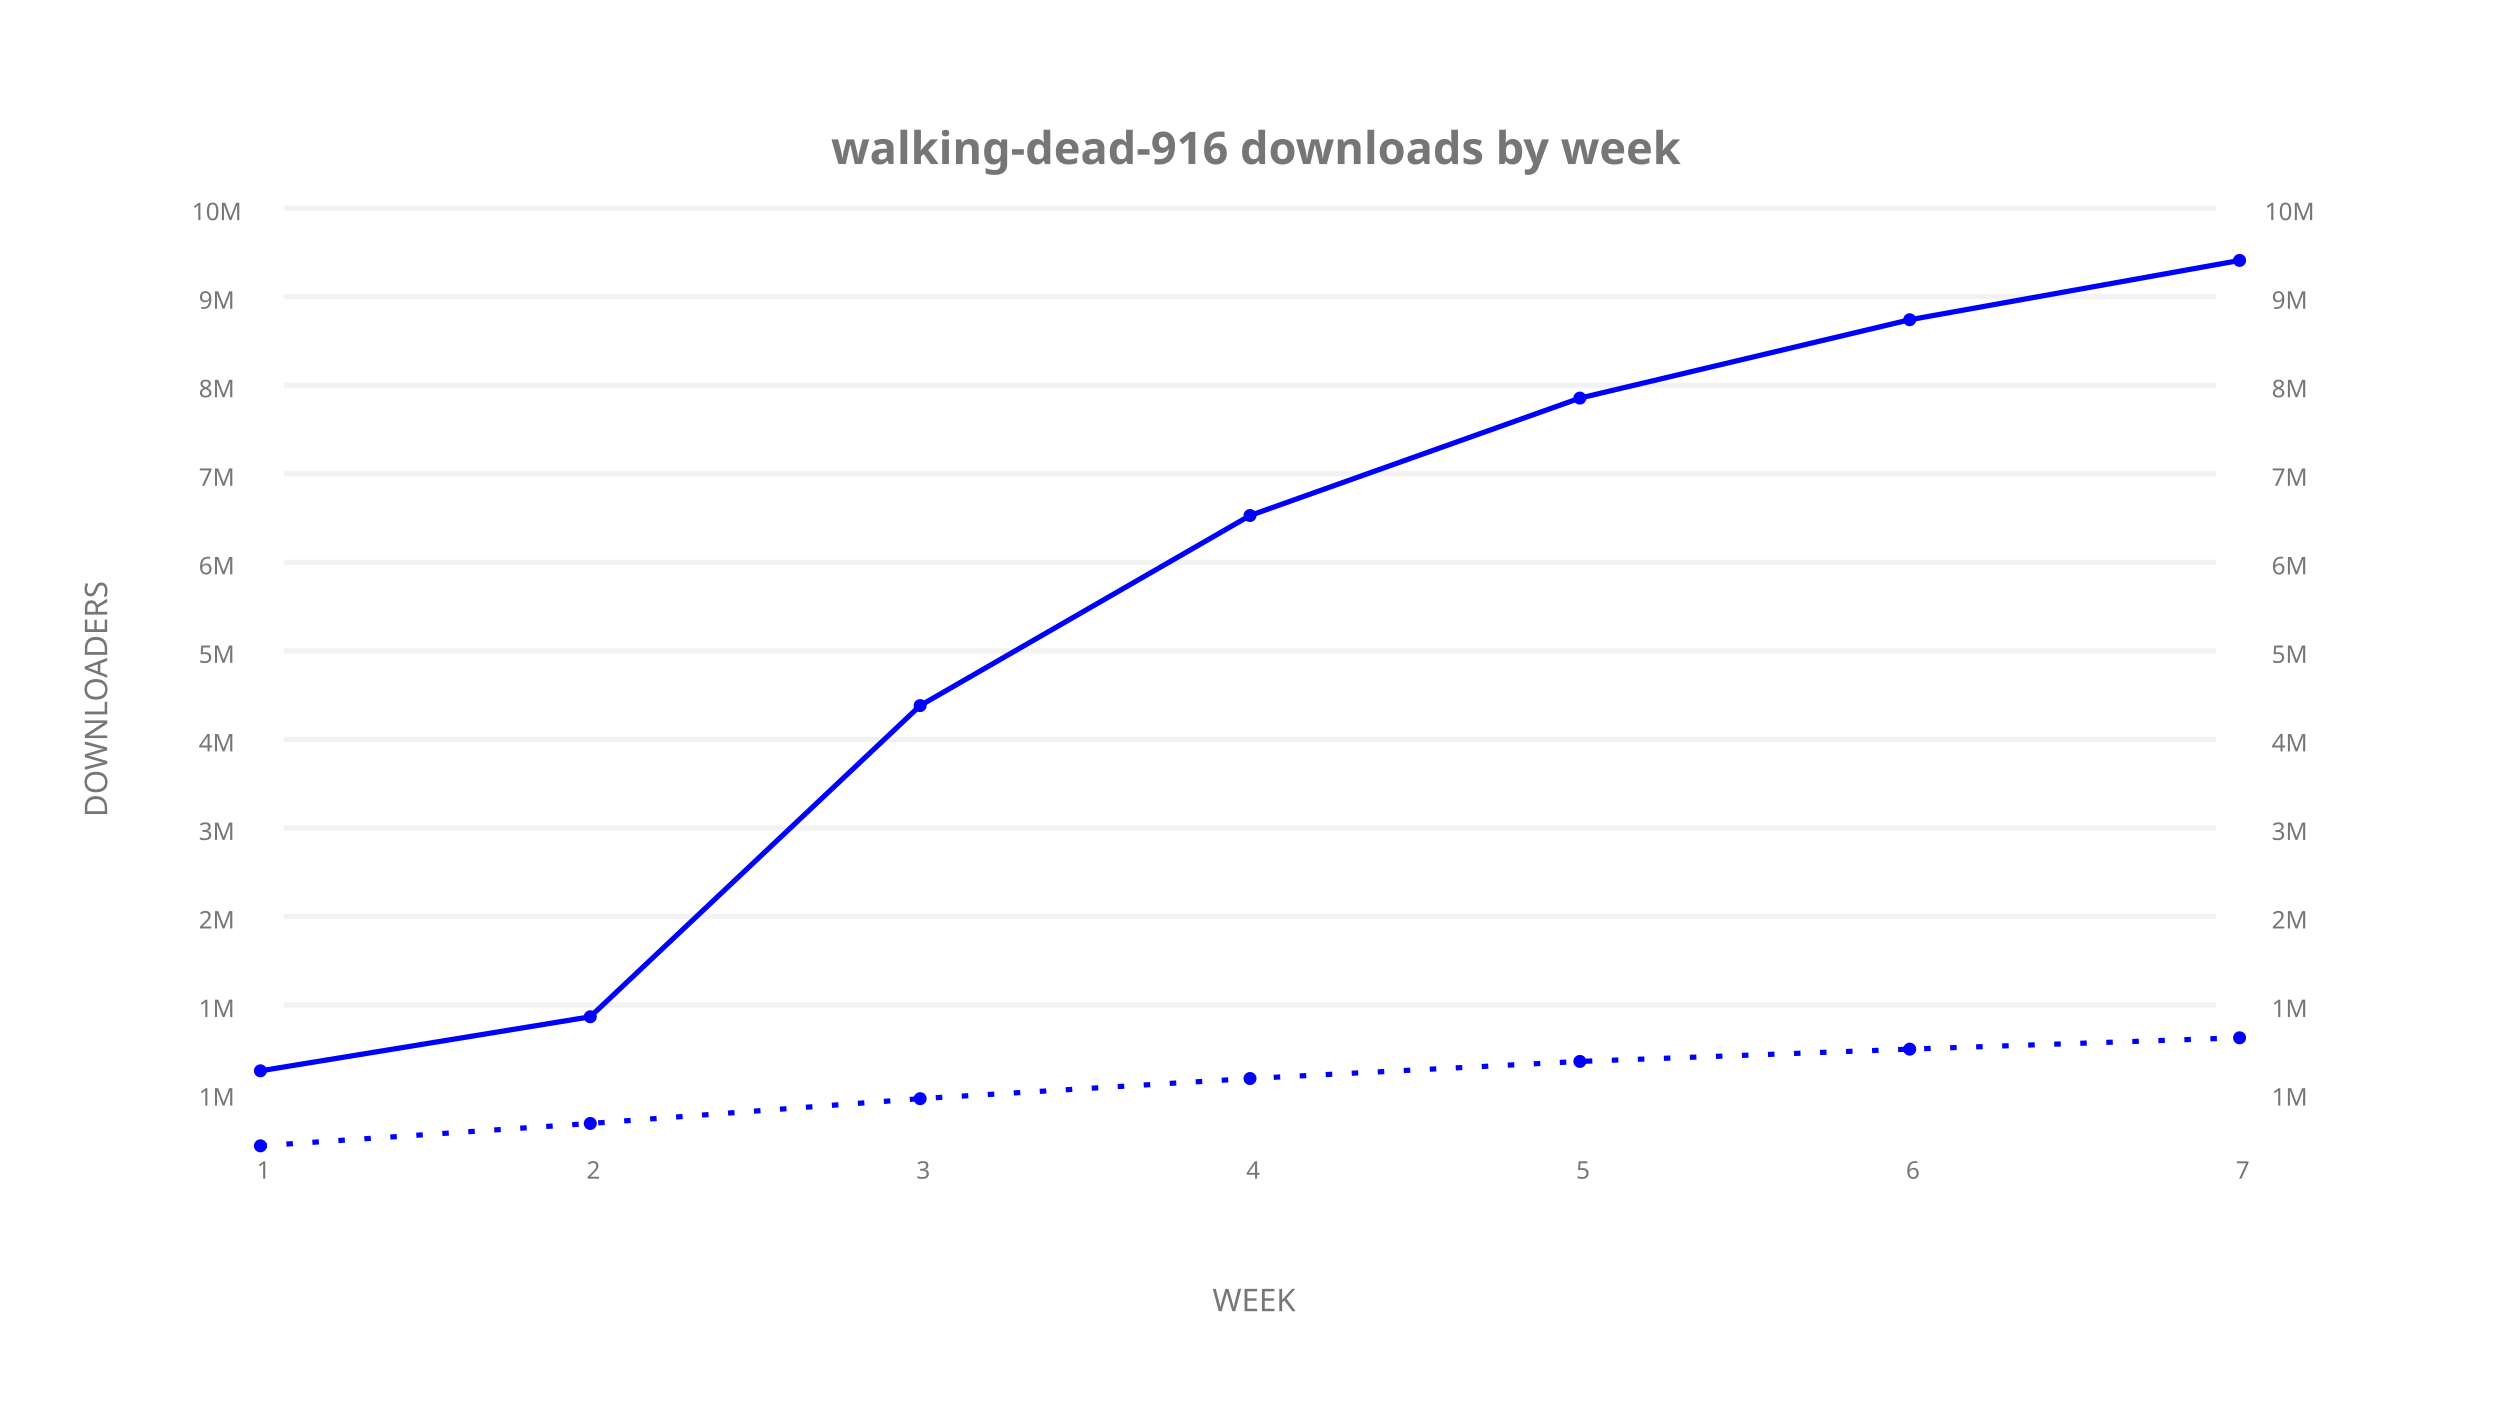
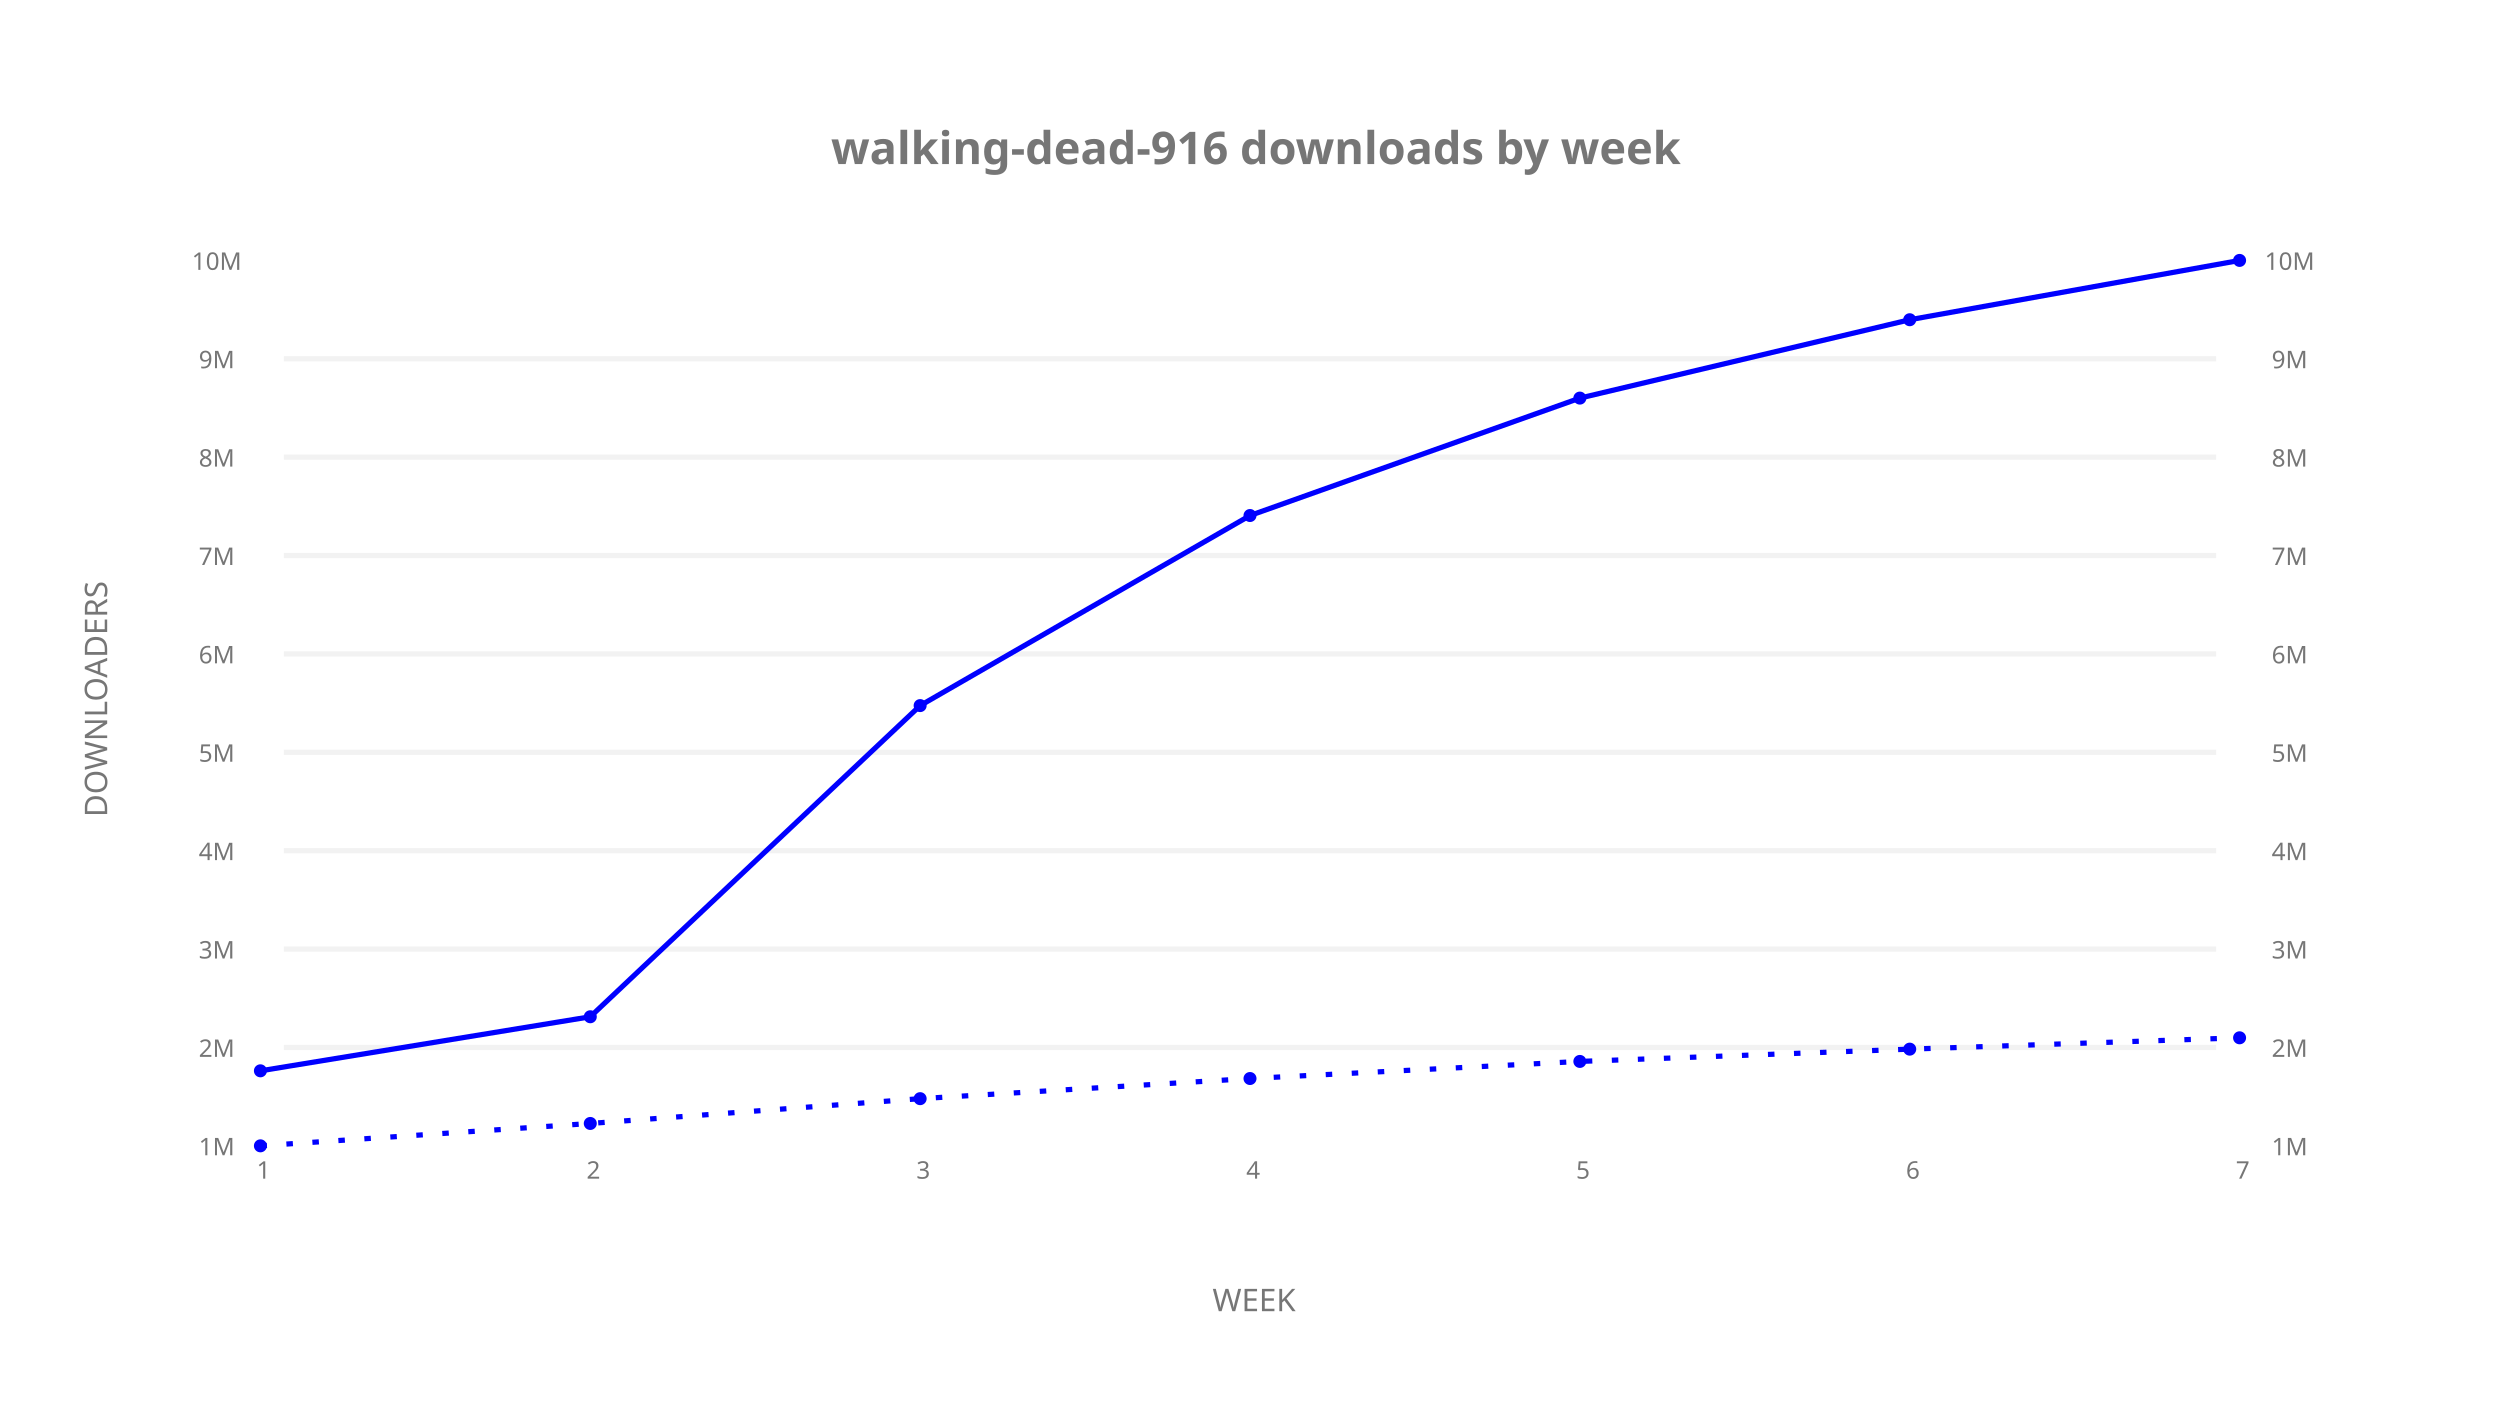
<svg xmlns="http://www.w3.org/2000/svg" xml:space="preserve" id="walking-dead-916-downloads-by-week-walking-dead-916-week" x="0px" y="0px" width="1920px" height="1080px" viewBox="0 0 1920 1080" enable-background="new 0 0 1920 1080" role="img">
  <g id="annotations">
    <text x="960" y="126" font-family="Atkinson Hyperlegible" font-size="26pt" text-anchor="middle" text-align="center" font-weight="600" font-style="normal" style="fill:rgb(118,118,118); fill-opacity:1; stroke:rgb(118,118,118); stroke-opacity:0; stroke-width:0.5"> walking-dead-916 downloads by week</text>
    <g id="axes-lines">
      <text x="960" y="1007" font-family="Atkinson Hyperlegible" font-size="18pt" text-anchor="middle" text-align="center" font-weight="500" font-style="normal" style="fill:rgb(118,118,118); fill-opacity:1; stroke:rgb(118,118,118); stroke-opacity:0; stroke-width:0.5"> WEEK</text>
      <text x="73" y="540" font-family="Atkinson Hyperlegible" font-size="18pt" text-anchor="middle" text-align="center" dominant-baseline="central" font-weight="500" font-style="normal" style="fill:rgb(118,118,118); fill-opacity:1; stroke:rgb(118,118,118); stroke-opacity:0; stroke-width:0.5" transform="rotate(-90,73,540)"> DOWNLOADERS</text>
    </g>
    <g id="tic-y-label-lines">
-       <line x1="218" y1="771.844" x2="1702" y2="771.844" style="fill:rgb(0,0,255); fill-opacity:0; stroke:rgb(242,242,242); stroke-opacity:1; stroke-width:4" />
-       <line x1="218" y1="703.844" x2="1702" y2="703.844" style="fill:rgb(0,0,255); fill-opacity:0; stroke:rgb(242,242,242); stroke-opacity:1; stroke-width:4" />
-       <line x1="218" y1="635.844" x2="1702" y2="635.844" style="fill:rgb(0,0,255); fill-opacity:0; stroke:rgb(242,242,242); stroke-opacity:1; stroke-width:4" />
-       <line x1="218" y1="567.844" x2="1702" y2="567.844" style="fill:rgb(0,0,255); fill-opacity:0; stroke:rgb(242,242,242); stroke-opacity:1; stroke-width:4" />
-       <line x1="218" y1="499.844" x2="1702" y2="499.844" style="fill:rgb(0,0,255); fill-opacity:0; stroke:rgb(242,242,242); stroke-opacity:1; stroke-width:4" />
-       <line x1="218" y1="431.844" x2="1702" y2="431.844" style="fill:rgb(0,0,255); fill-opacity:0; stroke:rgb(242,242,242); stroke-opacity:1; stroke-width:4" />
-       <line x1="218" y1="363.844" x2="1702" y2="363.844" style="fill:rgb(0,0,255); fill-opacity:0; stroke:rgb(242,242,242); stroke-opacity:1; stroke-width:4" />
-       <line x1="218" y1="295.844" x2="1702" y2="295.844" style="fill:rgb(0,0,255); fill-opacity:0; stroke:rgb(242,242,242); stroke-opacity:1; stroke-width:4" />
-       <line x1="218" y1="227.844" x2="1702" y2="227.844" style="fill:rgb(0,0,255); fill-opacity:0; stroke:rgb(242,242,242); stroke-opacity:1; stroke-width:4" />
-       <line x1="218" y1="159.844" x2="1702" y2="159.844" style="fill:rgb(0,0,255); fill-opacity:0; stroke:rgb(242,242,242); stroke-opacity:1; stroke-width:4" />
+       <line x1="218" y1="804.444" x2="1702" y2="804.444" style="fill:rgb(0,0,255); fill-opacity:0; stroke:rgb(242,242,242); stroke-opacity:1; stroke-width:4" />
+       <line x1="218" y1="728.889" x2="1702" y2="728.889" style="fill:rgb(0,0,255); fill-opacity:0; stroke:rgb(242,242,242); stroke-opacity:1; stroke-width:4" />
+       <line x1="218" y1="653.333" x2="1702" y2="653.333" style="fill:rgb(0,0,255); fill-opacity:0; stroke:rgb(242,242,242); stroke-opacity:1; stroke-width:4" />
+       <line x1="218" y1="577.778" x2="1702" y2="577.778" style="fill:rgb(0,0,255); fill-opacity:0; stroke:rgb(242,242,242); stroke-opacity:1; stroke-width:4" />
+       <line x1="218" y1="502.222" x2="1702" y2="502.222" style="fill:rgb(0,0,255); fill-opacity:0; stroke:rgb(242,242,242); stroke-opacity:1; stroke-width:4" />
+       <line x1="218" y1="426.667" x2="1702" y2="426.667" style="fill:rgb(0,0,255); fill-opacity:0; stroke:rgb(242,242,242); stroke-opacity:1; stroke-width:4" />
+       <line x1="218" y1="351.111" x2="1702" y2="351.111" style="fill:rgb(0,0,255); fill-opacity:0; stroke:rgb(242,242,242); stroke-opacity:1; stroke-width:4" />
+       <line x1="218" y1="275.556" x2="1702" y2="275.556" style="fill:rgb(0,0,255); fill-opacity:0; stroke:rgb(242,242,242); stroke-opacity:1; stroke-width:4" />
    </g>
    <g id="tic-x-labels">
      <text x="200" y="898" font-family="Atkinson Hyperlegible" font-size="14pt" text-anchor="middle" text-align="center" dominant-baseline="central" font-weight="400" font-style="normal" style="fill:rgb(118,118,118); fill-opacity:1; stroke:rgb(118,118,118); stroke-opacity:0; stroke-width:0.5"> 1</text>
      <text x="453.333" y="898" font-family="Atkinson Hyperlegible" font-size="14pt" text-anchor="middle" text-align="center" dominant-baseline="central" font-weight="400" font-style="normal" style="fill:rgb(118,118,118); fill-opacity:1; stroke:rgb(118,118,118); stroke-opacity:0; stroke-width:0.5"> 2</text>
      <text x="706.667" y="898" font-family="Atkinson Hyperlegible" font-size="14pt" text-anchor="middle" text-align="center" dominant-baseline="central" font-weight="400" font-style="normal" style="fill:rgb(118,118,118); fill-opacity:1; stroke:rgb(118,118,118); stroke-opacity:0; stroke-width:0.5"> 3</text>
      <text x="960" y="898" font-family="Atkinson Hyperlegible" font-size="14pt" text-anchor="middle" text-align="center" dominant-baseline="central" font-weight="400" font-style="normal" style="fill:rgb(118,118,118); fill-opacity:1; stroke:rgb(118,118,118); stroke-opacity:0; stroke-width:0.5"> 4</text>
      <text x="1213.333" y="898" font-family="Atkinson Hyperlegible" font-size="14pt" text-anchor="middle" text-align="center" dominant-baseline="central" font-weight="400" font-style="normal" style="fill:rgb(118,118,118); fill-opacity:1; stroke:rgb(118,118,118); stroke-opacity:0; stroke-width:0.5"> 5</text>
      <text x="1466.667" y="898" font-family="Atkinson Hyperlegible" font-size="14pt" text-anchor="middle" text-align="center" dominant-baseline="central" font-weight="400" font-style="normal" style="fill:rgb(118,118,118); fill-opacity:1; stroke:rgb(118,118,118); stroke-opacity:0; stroke-width:0.5"> 6</text>
      <text x="1720" y="898" font-family="Atkinson Hyperlegible" font-size="14pt" text-anchor="middle" text-align="center" dominant-baseline="central" font-weight="400" font-style="normal" style="fill:rgb(118,118,118); fill-opacity:1; stroke:rgb(118,118,118); stroke-opacity:0; stroke-width:0.5"> 7</text>
    </g>
    <g id="tic-y-labels">
-       <text x="164" y="841.844" font-family="Atkinson Hyperlegible" font-size="14pt" text-anchor="middle" text-align="center" dominant-baseline="central" font-weight="400" font-style="normal" style="fill:rgb(118,118,118); fill-opacity:1; stroke:rgb(118,118,118); stroke-opacity:0; stroke-width:0.5"> 1M</text>
-       <text x="1756" y="841.844" font-family="Atkinson Hyperlegible" font-size="14pt" text-anchor="middle" text-align="center" dominant-baseline="central" font-weight="400" font-style="normal" style="fill:rgb(118,118,118); fill-opacity:1; stroke:rgb(118,118,118); stroke-opacity:0; stroke-width:0.5"> 1M</text>
-       <text x="164" y="773.844" font-family="Atkinson Hyperlegible" font-size="14pt" text-anchor="middle" text-align="center" dominant-baseline="central" font-weight="400" font-style="normal" style="fill:rgb(118,118,118); fill-opacity:1; stroke:rgb(118,118,118); stroke-opacity:0; stroke-width:0.5"> 1M</text>
-       <text x="1756" y="773.844" font-family="Atkinson Hyperlegible" font-size="14pt" text-anchor="middle" text-align="center" dominant-baseline="central" font-weight="400" font-style="normal" style="fill:rgb(118,118,118); fill-opacity:1; stroke:rgb(118,118,118); stroke-opacity:0; stroke-width:0.5"> 1M</text>
-       <text x="164" y="705.844" font-family="Atkinson Hyperlegible" font-size="14pt" text-anchor="middle" text-align="center" dominant-baseline="central" font-weight="400" font-style="normal" style="fill:rgb(118,118,118); fill-opacity:1; stroke:rgb(118,118,118); stroke-opacity:0; stroke-width:0.5"> 2M</text>
-       <text x="1756" y="705.844" font-family="Atkinson Hyperlegible" font-size="14pt" text-anchor="middle" text-align="center" dominant-baseline="central" font-weight="400" font-style="normal" style="fill:rgb(118,118,118); fill-opacity:1; stroke:rgb(118,118,118); stroke-opacity:0; stroke-width:0.5"> 2M</text>
-       <text x="164" y="637.844" font-family="Atkinson Hyperlegible" font-size="14pt" text-anchor="middle" text-align="center" dominant-baseline="central" font-weight="400" font-style="normal" style="fill:rgb(118,118,118); fill-opacity:1; stroke:rgb(118,118,118); stroke-opacity:0; stroke-width:0.5"> 3M</text>
-       <text x="1756" y="637.844" font-family="Atkinson Hyperlegible" font-size="14pt" text-anchor="middle" text-align="center" dominant-baseline="central" font-weight="400" font-style="normal" style="fill:rgb(118,118,118); fill-opacity:1; stroke:rgb(118,118,118); stroke-opacity:0; stroke-width:0.5"> 3M</text>
-       <text x="164" y="569.844" font-family="Atkinson Hyperlegible" font-size="14pt" text-anchor="middle" text-align="center" dominant-baseline="central" font-weight="400" font-style="normal" style="fill:rgb(118,118,118); fill-opacity:1; stroke:rgb(118,118,118); stroke-opacity:0; stroke-width:0.5"> 4M</text>
-       <text x="1756" y="569.844" font-family="Atkinson Hyperlegible" font-size="14pt" text-anchor="middle" text-align="center" dominant-baseline="central" font-weight="400" font-style="normal" style="fill:rgb(118,118,118); fill-opacity:1; stroke:rgb(118,118,118); stroke-opacity:0; stroke-width:0.5"> 4M</text>
-       <text x="164" y="501.844" font-family="Atkinson Hyperlegible" font-size="14pt" text-anchor="middle" text-align="center" dominant-baseline="central" font-weight="400" font-style="normal" style="fill:rgb(118,118,118); fill-opacity:1; stroke:rgb(118,118,118); stroke-opacity:0; stroke-width:0.5"> 5M</text>
-       <text x="1756" y="501.844" font-family="Atkinson Hyperlegible" font-size="14pt" text-anchor="middle" text-align="center" dominant-baseline="central" font-weight="400" font-style="normal" style="fill:rgb(118,118,118); fill-opacity:1; stroke:rgb(118,118,118); stroke-opacity:0; stroke-width:0.5"> 5M</text>
-       <text x="164" y="433.844" font-family="Atkinson Hyperlegible" font-size="14pt" text-anchor="middle" text-align="center" dominant-baseline="central" font-weight="400" font-style="normal" style="fill:rgb(118,118,118); fill-opacity:1; stroke:rgb(118,118,118); stroke-opacity:0; stroke-width:0.5"> 6M</text>
-       <text x="1756" y="433.844" font-family="Atkinson Hyperlegible" font-size="14pt" text-anchor="middle" text-align="center" dominant-baseline="central" font-weight="400" font-style="normal" style="fill:rgb(118,118,118); fill-opacity:1; stroke:rgb(118,118,118); stroke-opacity:0; stroke-width:0.5"> 6M</text>
-       <text x="164" y="365.844" font-family="Atkinson Hyperlegible" font-size="14pt" text-anchor="middle" text-align="center" dominant-baseline="central" font-weight="400" font-style="normal" style="fill:rgb(118,118,118); fill-opacity:1; stroke:rgb(118,118,118); stroke-opacity:0; stroke-width:0.5"> 7M</text>
-       <text x="1756" y="365.844" font-family="Atkinson Hyperlegible" font-size="14pt" text-anchor="middle" text-align="center" dominant-baseline="central" font-weight="400" font-style="normal" style="fill:rgb(118,118,118); fill-opacity:1; stroke:rgb(118,118,118); stroke-opacity:0; stroke-width:0.5"> 7M</text>
-       <text x="164" y="297.844" font-family="Atkinson Hyperlegible" font-size="14pt" text-anchor="middle" text-align="center" dominant-baseline="central" font-weight="400" font-style="normal" style="fill:rgb(118,118,118); fill-opacity:1; stroke:rgb(118,118,118); stroke-opacity:0; stroke-width:0.5"> 8M</text>
-       <text x="1756" y="297.844" font-family="Atkinson Hyperlegible" font-size="14pt" text-anchor="middle" text-align="center" dominant-baseline="central" font-weight="400" font-style="normal" style="fill:rgb(118,118,118); fill-opacity:1; stroke:rgb(118,118,118); stroke-opacity:0; stroke-width:0.5"> 8M</text>
-       <text x="164" y="229.844" font-family="Atkinson Hyperlegible" font-size="14pt" text-anchor="middle" text-align="center" dominant-baseline="central" font-weight="400" font-style="normal" style="fill:rgb(118,118,118); fill-opacity:1; stroke:rgb(118,118,118); stroke-opacity:0; stroke-width:0.5"> 9M</text>
-       <text x="1756" y="229.844" font-family="Atkinson Hyperlegible" font-size="14pt" text-anchor="middle" text-align="center" dominant-baseline="central" font-weight="400" font-style="normal" style="fill:rgb(118,118,118); fill-opacity:1; stroke:rgb(118,118,118); stroke-opacity:0; stroke-width:0.5"> 9M</text>
-       <text x="164" y="161.844" font-family="Atkinson Hyperlegible" font-size="14pt" text-anchor="middle" text-align="center" dominant-baseline="central" font-weight="400" font-style="normal" style="fill:rgb(118,118,118); fill-opacity:1; stroke:rgb(118,118,118); stroke-opacity:0; stroke-width:0.5"> 10M</text>
-       <text x="1756" y="161.844" font-family="Atkinson Hyperlegible" font-size="14pt" text-anchor="middle" text-align="center" dominant-baseline="central" font-weight="400" font-style="normal" style="fill:rgb(118,118,118); fill-opacity:1; stroke:rgb(118,118,118); stroke-opacity:0; stroke-width:0.5"> 10M</text>
+       <text x="164" y="880" font-family="Atkinson Hyperlegible" font-size="14pt" text-anchor="middle" text-align="center" dominant-baseline="central" font-weight="400" font-style="normal" style="fill:rgb(118,118,118); fill-opacity:1; stroke:rgb(118,118,118); stroke-opacity:0; stroke-width:0.5"> 1M</text>
+       <text x="1756" y="880" font-family="Atkinson Hyperlegible" font-size="14pt" text-anchor="middle" text-align="center" dominant-baseline="central" font-weight="400" font-style="normal" style="fill:rgb(118,118,118); fill-opacity:1; stroke:rgb(118,118,118); stroke-opacity:0; stroke-width:0.5"> 1M</text>
+       <text x="164" y="804.444" font-family="Atkinson Hyperlegible" font-size="14pt" text-anchor="middle" text-align="center" dominant-baseline="central" font-weight="400" font-style="normal" style="fill:rgb(118,118,118); fill-opacity:1; stroke:rgb(118,118,118); stroke-opacity:0; stroke-width:0.5"> 2M</text>
+       <text x="1756" y="804.444" font-family="Atkinson Hyperlegible" font-size="14pt" text-anchor="middle" text-align="center" dominant-baseline="central" font-weight="400" font-style="normal" style="fill:rgb(118,118,118); fill-opacity:1; stroke:rgb(118,118,118); stroke-opacity:0; stroke-width:0.5"> 2M</text>
+       <text x="164" y="728.889" font-family="Atkinson Hyperlegible" font-size="14pt" text-anchor="middle" text-align="center" dominant-baseline="central" font-weight="400" font-style="normal" style="fill:rgb(118,118,118); fill-opacity:1; stroke:rgb(118,118,118); stroke-opacity:0; stroke-width:0.5"> 3M</text>
+       <text x="1756" y="728.889" font-family="Atkinson Hyperlegible" font-size="14pt" text-anchor="middle" text-align="center" dominant-baseline="central" font-weight="400" font-style="normal" style="fill:rgb(118,118,118); fill-opacity:1; stroke:rgb(118,118,118); stroke-opacity:0; stroke-width:0.5"> 3M</text>
+       <text x="164" y="653.333" font-family="Atkinson Hyperlegible" font-size="14pt" text-anchor="middle" text-align="center" dominant-baseline="central" font-weight="400" font-style="normal" style="fill:rgb(118,118,118); fill-opacity:1; stroke:rgb(118,118,118); stroke-opacity:0; stroke-width:0.5"> 4M</text>
+       <text x="1756" y="653.333" font-family="Atkinson Hyperlegible" font-size="14pt" text-anchor="middle" text-align="center" dominant-baseline="central" font-weight="400" font-style="normal" style="fill:rgb(118,118,118); fill-opacity:1; stroke:rgb(118,118,118); stroke-opacity:0; stroke-width:0.5"> 4M</text>
+       <text x="164" y="577.778" font-family="Atkinson Hyperlegible" font-size="14pt" text-anchor="middle" text-align="center" dominant-baseline="central" font-weight="400" font-style="normal" style="fill:rgb(118,118,118); fill-opacity:1; stroke:rgb(118,118,118); stroke-opacity:0; stroke-width:0.5"> 5M</text>
+       <text x="1756" y="577.778" font-family="Atkinson Hyperlegible" font-size="14pt" text-anchor="middle" text-align="center" dominant-baseline="central" font-weight="400" font-style="normal" style="fill:rgb(118,118,118); fill-opacity:1; stroke:rgb(118,118,118); stroke-opacity:0; stroke-width:0.5"> 5M</text>
+       <text x="164" y="502.222" font-family="Atkinson Hyperlegible" font-size="14pt" text-anchor="middle" text-align="center" dominant-baseline="central" font-weight="400" font-style="normal" style="fill:rgb(118,118,118); fill-opacity:1; stroke:rgb(118,118,118); stroke-opacity:0; stroke-width:0.5"> 6M</text>
+       <text x="1756" y="502.222" font-family="Atkinson Hyperlegible" font-size="14pt" text-anchor="middle" text-align="center" dominant-baseline="central" font-weight="400" font-style="normal" style="fill:rgb(118,118,118); fill-opacity:1; stroke:rgb(118,118,118); stroke-opacity:0; stroke-width:0.5"> 6M</text>
+       <text x="164" y="426.667" font-family="Atkinson Hyperlegible" font-size="14pt" text-anchor="middle" text-align="center" dominant-baseline="central" font-weight="400" font-style="normal" style="fill:rgb(118,118,118); fill-opacity:1; stroke:rgb(118,118,118); stroke-opacity:0; stroke-width:0.5"> 7M</text>
+       <text x="1756" y="426.667" font-family="Atkinson Hyperlegible" font-size="14pt" text-anchor="middle" text-align="center" dominant-baseline="central" font-weight="400" font-style="normal" style="fill:rgb(118,118,118); fill-opacity:1; stroke:rgb(118,118,118); stroke-opacity:0; stroke-width:0.5"> 7M</text>
+       <text x="164" y="351.111" font-family="Atkinson Hyperlegible" font-size="14pt" text-anchor="middle" text-align="center" dominant-baseline="central" font-weight="400" font-style="normal" style="fill:rgb(118,118,118); fill-opacity:1; stroke:rgb(118,118,118); stroke-opacity:0; stroke-width:0.5"> 8M</text>
+       <text x="1756" y="351.111" font-family="Atkinson Hyperlegible" font-size="14pt" text-anchor="middle" text-align="center" dominant-baseline="central" font-weight="400" font-style="normal" style="fill:rgb(118,118,118); fill-opacity:1; stroke:rgb(118,118,118); stroke-opacity:0; stroke-width:0.5"> 8M</text>
+       <text x="164" y="275.556" font-family="Atkinson Hyperlegible" font-size="14pt" text-anchor="middle" text-align="center" dominant-baseline="central" font-weight="400" font-style="normal" style="fill:rgb(118,118,118); fill-opacity:1; stroke:rgb(118,118,118); stroke-opacity:0; stroke-width:0.5"> 9M</text>
+       <text x="1756" y="275.556" font-family="Atkinson Hyperlegible" font-size="14pt" text-anchor="middle" text-align="center" dominant-baseline="central" font-weight="400" font-style="normal" style="fill:rgb(118,118,118); fill-opacity:1; stroke:rgb(118,118,118); stroke-opacity:0; stroke-width:0.5"> 9M</text>
+       <text x="164" y="200" font-family="Atkinson Hyperlegible" font-size="14pt" text-anchor="middle" text-align="center" dominant-baseline="central" font-weight="400" font-style="normal" style="fill:rgb(118,118,118); fill-opacity:1; stroke:rgb(118,118,118); stroke-opacity:0; stroke-width:0.5"> 10M</text>
+       <text x="1756" y="200" font-family="Atkinson Hyperlegible" font-size="14pt" text-anchor="middle" text-align="center" dominant-baseline="central" font-weight="400" font-style="normal" style="fill:rgb(118,118,118); fill-opacity:1; stroke:rgb(118,118,118); stroke-opacity:0; stroke-width:0.5"> 10M</text>
    </g>
  </g>
  <g id="polyline-walking-dead-916 downloads by week">
    <polyline points="200,822.387 453.333,780.869 706.667,541.898 960,395.919 1213.33,305.744 1466.67,245.553 1720,200 " style="fill:rgb(0,0,255); fill-opacity:0; stroke:rgb(0,0,255); stroke-opacity:1; stroke-width:4" />
  </g>
  <g id="markers-walking-dead-916 downloads by week">
    <circle cx="200" cy="822.387" r="5" style="fill:rgb(0,0,255); fill-opacity:1; stroke:rgb(0,0,255); stroke-opacity:0; stroke-width:4">
</circle>
    <circle cx="453.333" cy="780.869" r="5" style="fill:rgb(0,0,255); fill-opacity:1; stroke:rgb(0,0,255); stroke-opacity:0; stroke-width:4">
</circle>
    <circle cx="706.667" cy="541.898" r="5" style="fill:rgb(0,0,255); fill-opacity:1; stroke:rgb(0,0,255); stroke-opacity:0; stroke-width:4">
</circle>
    <circle cx="960" cy="395.919" r="5" style="fill:rgb(0,0,255); fill-opacity:1; stroke:rgb(0,0,255); stroke-opacity:0; stroke-width:4">
</circle>
    <circle cx="1213.333" cy="305.744" r="5" style="fill:rgb(0,0,255); fill-opacity:1; stroke:rgb(0,0,255); stroke-opacity:0; stroke-width:4">
</circle>
    <circle cx="1466.667" cy="245.553" r="5" style="fill:rgb(0,0,255); fill-opacity:1; stroke:rgb(0,0,255); stroke-opacity:0; stroke-width:4">
</circle>
    <circle cx="1720" cy="200" r="5" style="fill:rgb(0,0,255); fill-opacity:1; stroke:rgb(0,0,255); stroke-opacity:0; stroke-width:4">
</circle>
  </g>
  <g id="polyline-walking-dead-916 downloads by week uploaders">
    <polyline points="200,880 453.333,862.82 706.667,843.772 960,828.302 1213.33,815.179 1466.67,805.744 1720,797.029 " stroke-dasharray="5 15" style="fill:rgb(0,0,255); fill-opacity:0; stroke:rgb(0,0,255); stroke-opacity:1; stroke-width:4" />
  </g>
  <g id="markers-walking-dead-916 downloads by week uploaders">
    <circle cx="200" cy="880" r="5" style="fill:rgb(0,0,255); fill-opacity:1; stroke:rgb(0,0,255); stroke-opacity:0; stroke-width:4">
</circle>
    <circle cx="453.333" cy="862.82" r="5" style="fill:rgb(0,0,255); fill-opacity:1; stroke:rgb(0,0,255); stroke-opacity:0; stroke-width:4">
</circle>
    <circle cx="706.667" cy="843.772" r="5" style="fill:rgb(0,0,255); fill-opacity:1; stroke:rgb(0,0,255); stroke-opacity:0; stroke-width:4">
</circle>
    <circle cx="960" cy="828.302" r="5" style="fill:rgb(0,0,255); fill-opacity:1; stroke:rgb(0,0,255); stroke-opacity:0; stroke-width:4">
</circle>
    <circle cx="1213.333" cy="815.179" r="5" style="fill:rgb(0,0,255); fill-opacity:1; stroke:rgb(0,0,255); stroke-opacity:0; stroke-width:4">
</circle>
    <circle cx="1466.667" cy="805.744" r="5" style="fill:rgb(0,0,255); fill-opacity:1; stroke:rgb(0,0,255); stroke-opacity:0; stroke-width:4">
</circle>
    <circle cx="1720" cy="797.029" r="5" style="fill:rgb(0,0,255); fill-opacity:1; stroke:rgb(0,0,255); stroke-opacity:0; stroke-width:4">
</circle>
  </g>
</svg>
